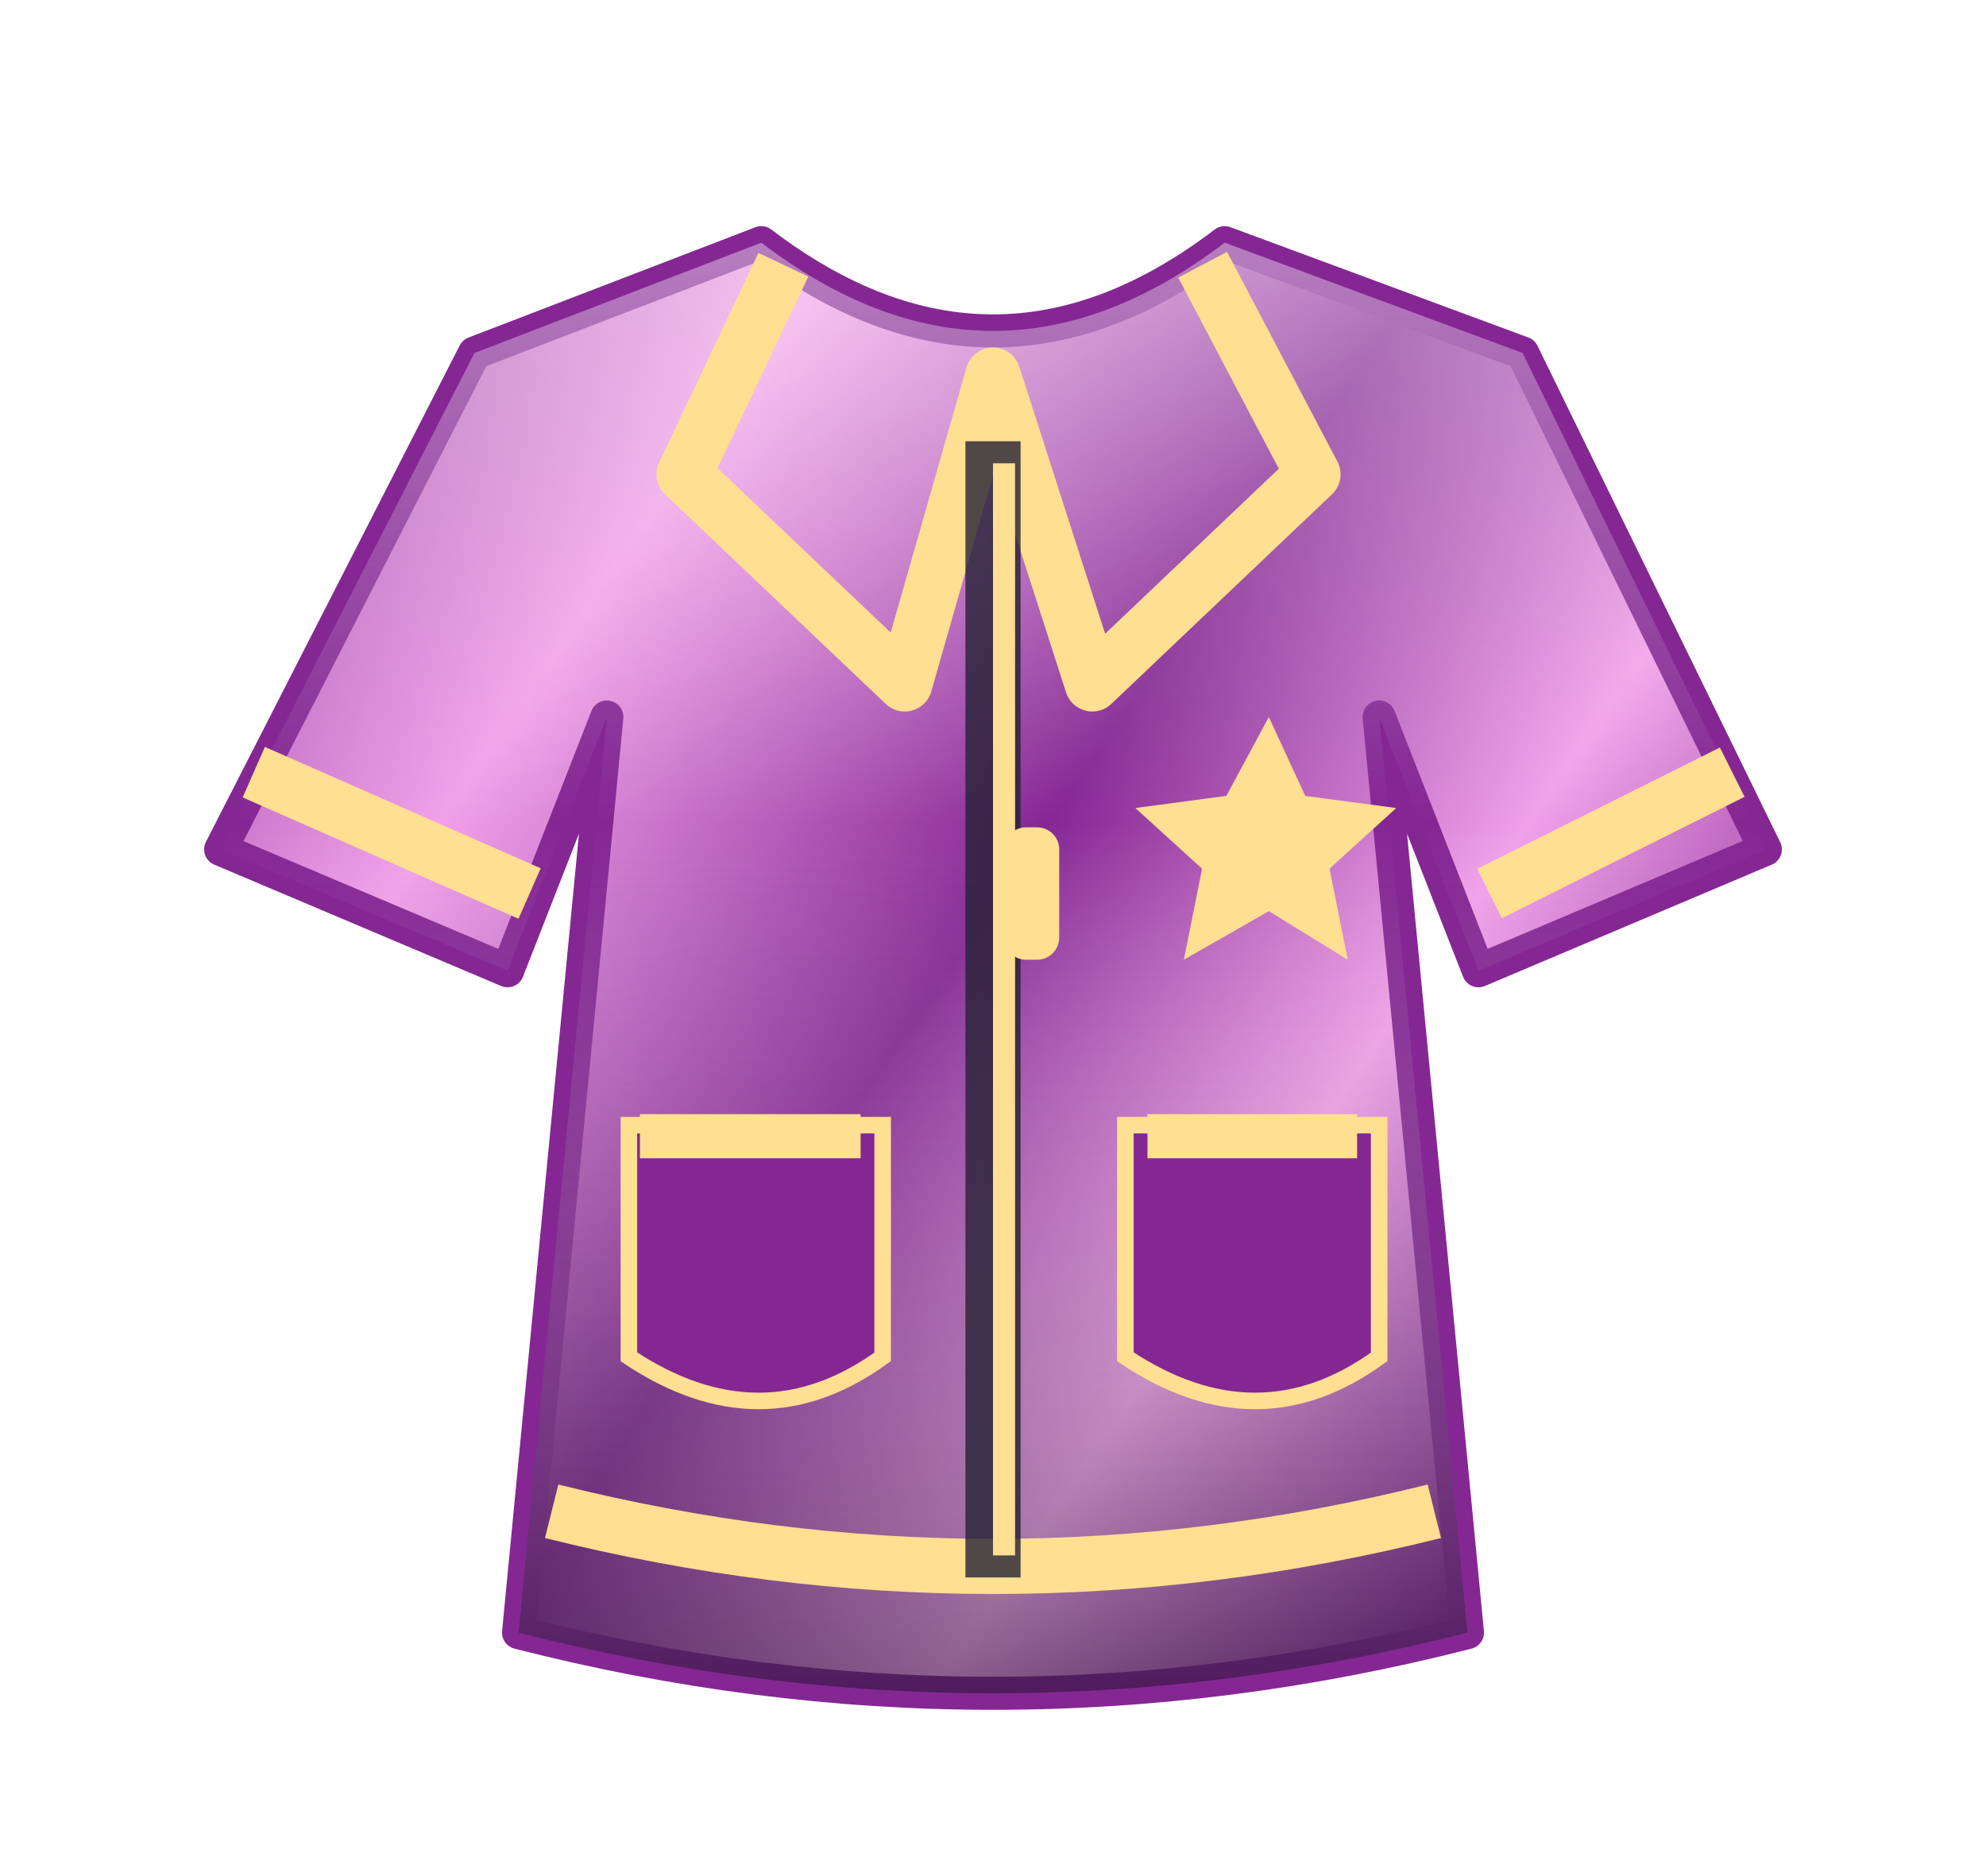
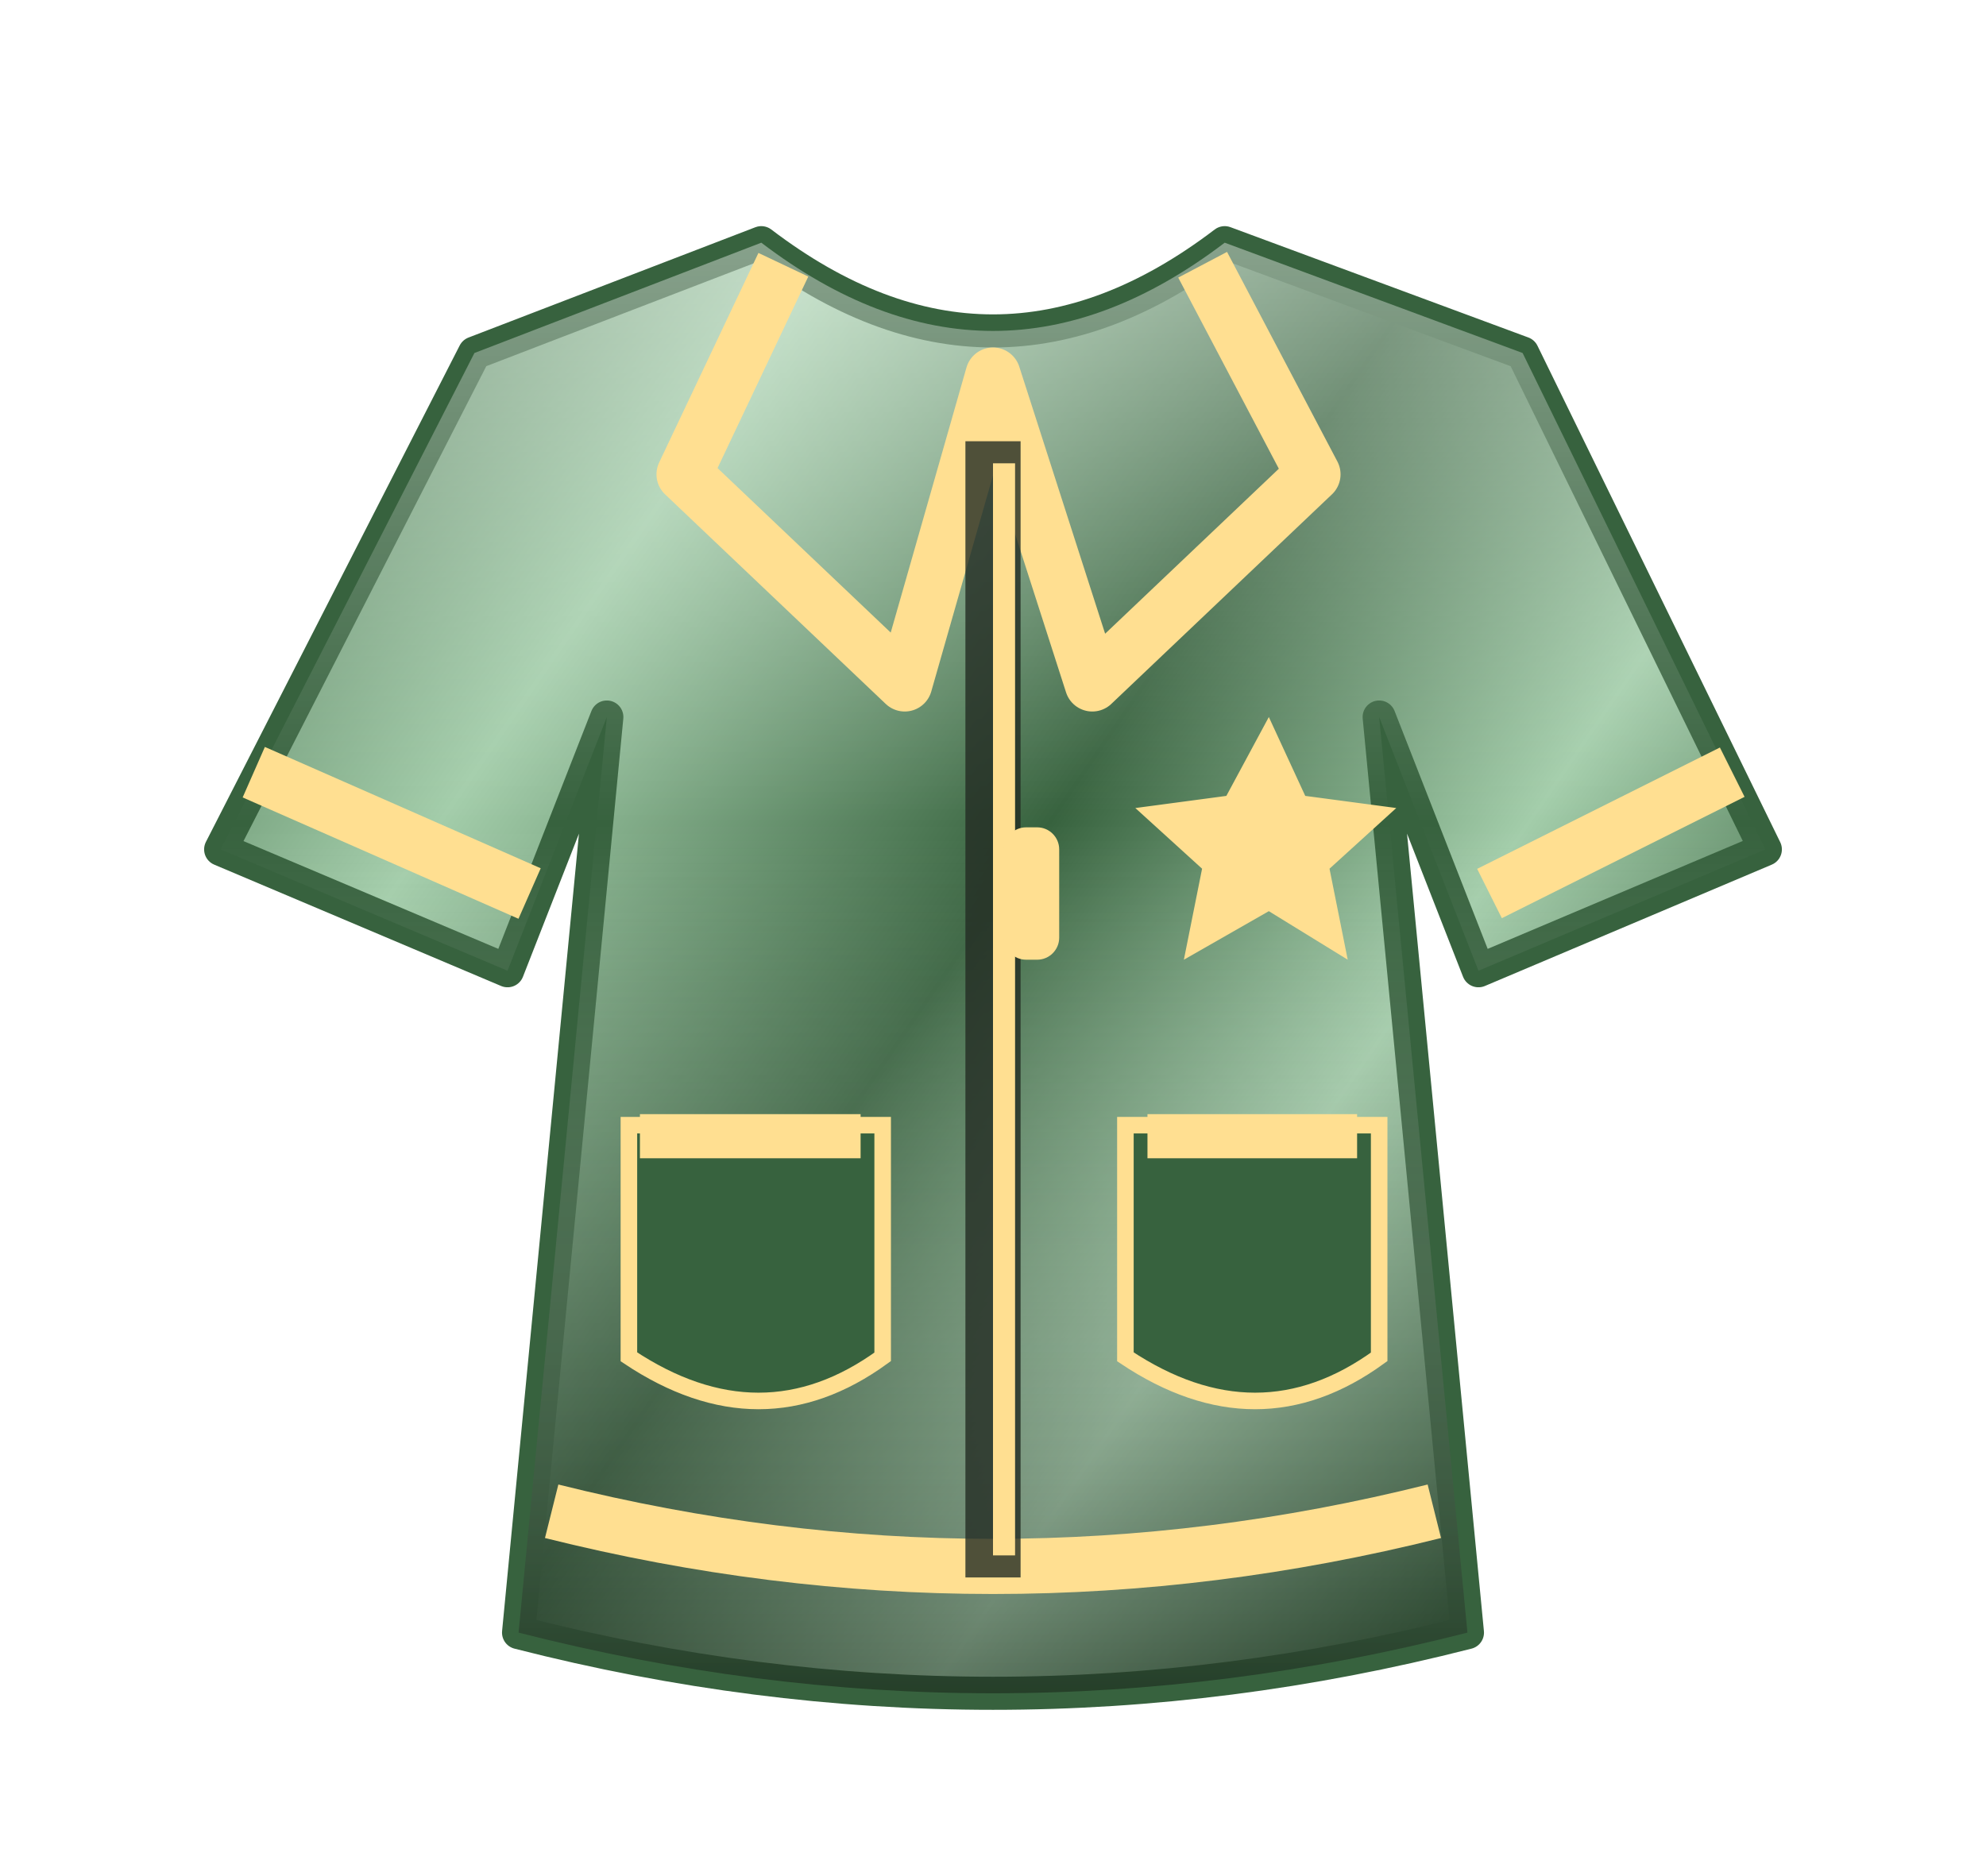
<svg xmlns="http://www.w3.org/2000/svg" viewBox="0 0 180 170" width="180" height="170" preserveAspectRatio="xMidYMid meet" aria-hidden="true">
  <defs>
    <linearGradient id="_R_0_-cloth" x1="0" y1="0" x2="1" y2=".65">
-       <stop stop-color="#842793" />
-       <stop offset=".28" stop-color="#f1a0e9" />
-       <stop offset=".56" stop-color="#842793" />
-       <stop offset=".78" stop-color="#f1a0e9" />
-       <stop offset="1" stop-color="#842793" />
+       <stop stop-color="#37623e" />
+       <stop offset=".28" stop-color="#a3cdaa" />
+       <stop offset=".56" stop-color="#37623e" />
+       <stop offset=".78" stop-color="#a3cdaa" />
+       <stop offset="1" stop-color="#37623e" />
    </linearGradient>
    <linearGradient id="_R_0_-shade" x2="0" y2="1">
      <stop stop-color="#fff" stop-opacity=".4" />
      <stop offset=".4" stop-color="#fff" stop-opacity="0" />
-       <stop offset="1" stop-color="#171023" stop-opacity=".48" />
+       <stop offset="1" stop-color="#121a13" stop-opacity=".48" />
    </linearGradient>
  </defs>
  <g>
-     <path d="M43 32 69 22Q90 38 111 22L138 32 160 77 134 88 125 65 133 148Q90 159 47 148L55 65 46 88 20 77Z" fill="url(#_R_0_-cloth)" stroke="#842793" stroke-width="3" stroke-linejoin="round" />
+     <path d="M43 32 69 22Q90 38 111 22L138 32 160 77 134 88 125 65 133 148Q90 159 47 148L55 65 46 88 20 77Z" fill="url(#_R_0_-cloth)" stroke="#37623e" stroke-width="3" stroke-linejoin="round" />
    <path d="M43 32 69 22Q90 38 111 22L138 32 160 77 134 88 125 65 133 148Q90 159 47 148L55 65 46 88 20 77Z" fill="url(#_R_0_-shade)" />
    <path d="M71 24 62 43 82 62 90 34 99 62 119 43 109 24M50 137Q90 147 130 137M23 70 48 81M135 81 157 70" fill="none" stroke="#ffdf91" stroke-width="5" stroke-linejoin="round" />
-     <path d="M90 40v103" stroke="#252235" stroke-opacity=".8" stroke-width="5" />
+     <path d="M90 40v103" stroke="#232c24" stroke-opacity=".8" stroke-width="5" />
    <path d="M91 42v99" stroke="#ffdf91" stroke-width="2" />
    <rect x="91" y="75" width="5" height="12" rx="2" fill="#ffdf91" />
-     <path d="M57 102v21q12 8 23 0v-21zm45 0v21q12 8 23 0v-21z" fill="#842793" stroke="#ffdf91" stroke-width="1.5" />
+     <path d="M57 102v21q12 8 23 0v-21zm45 0v21q12 8 23 0v-21z" fill="#37623e" stroke="#ffdf91" stroke-width="1.5" />
    <path d="M58 103h20m26 0h19" stroke="#ffdf91" stroke-width="4" />
    <g transform="translate(115 76) scale(0.55)" fill="#ffdf91">
      <path d="m0-20 6 13 15 2-11 10 3 15L0 12l-14 8 3-15-11-10 15-2Z" />
    </g>
  </g>
</svg>
